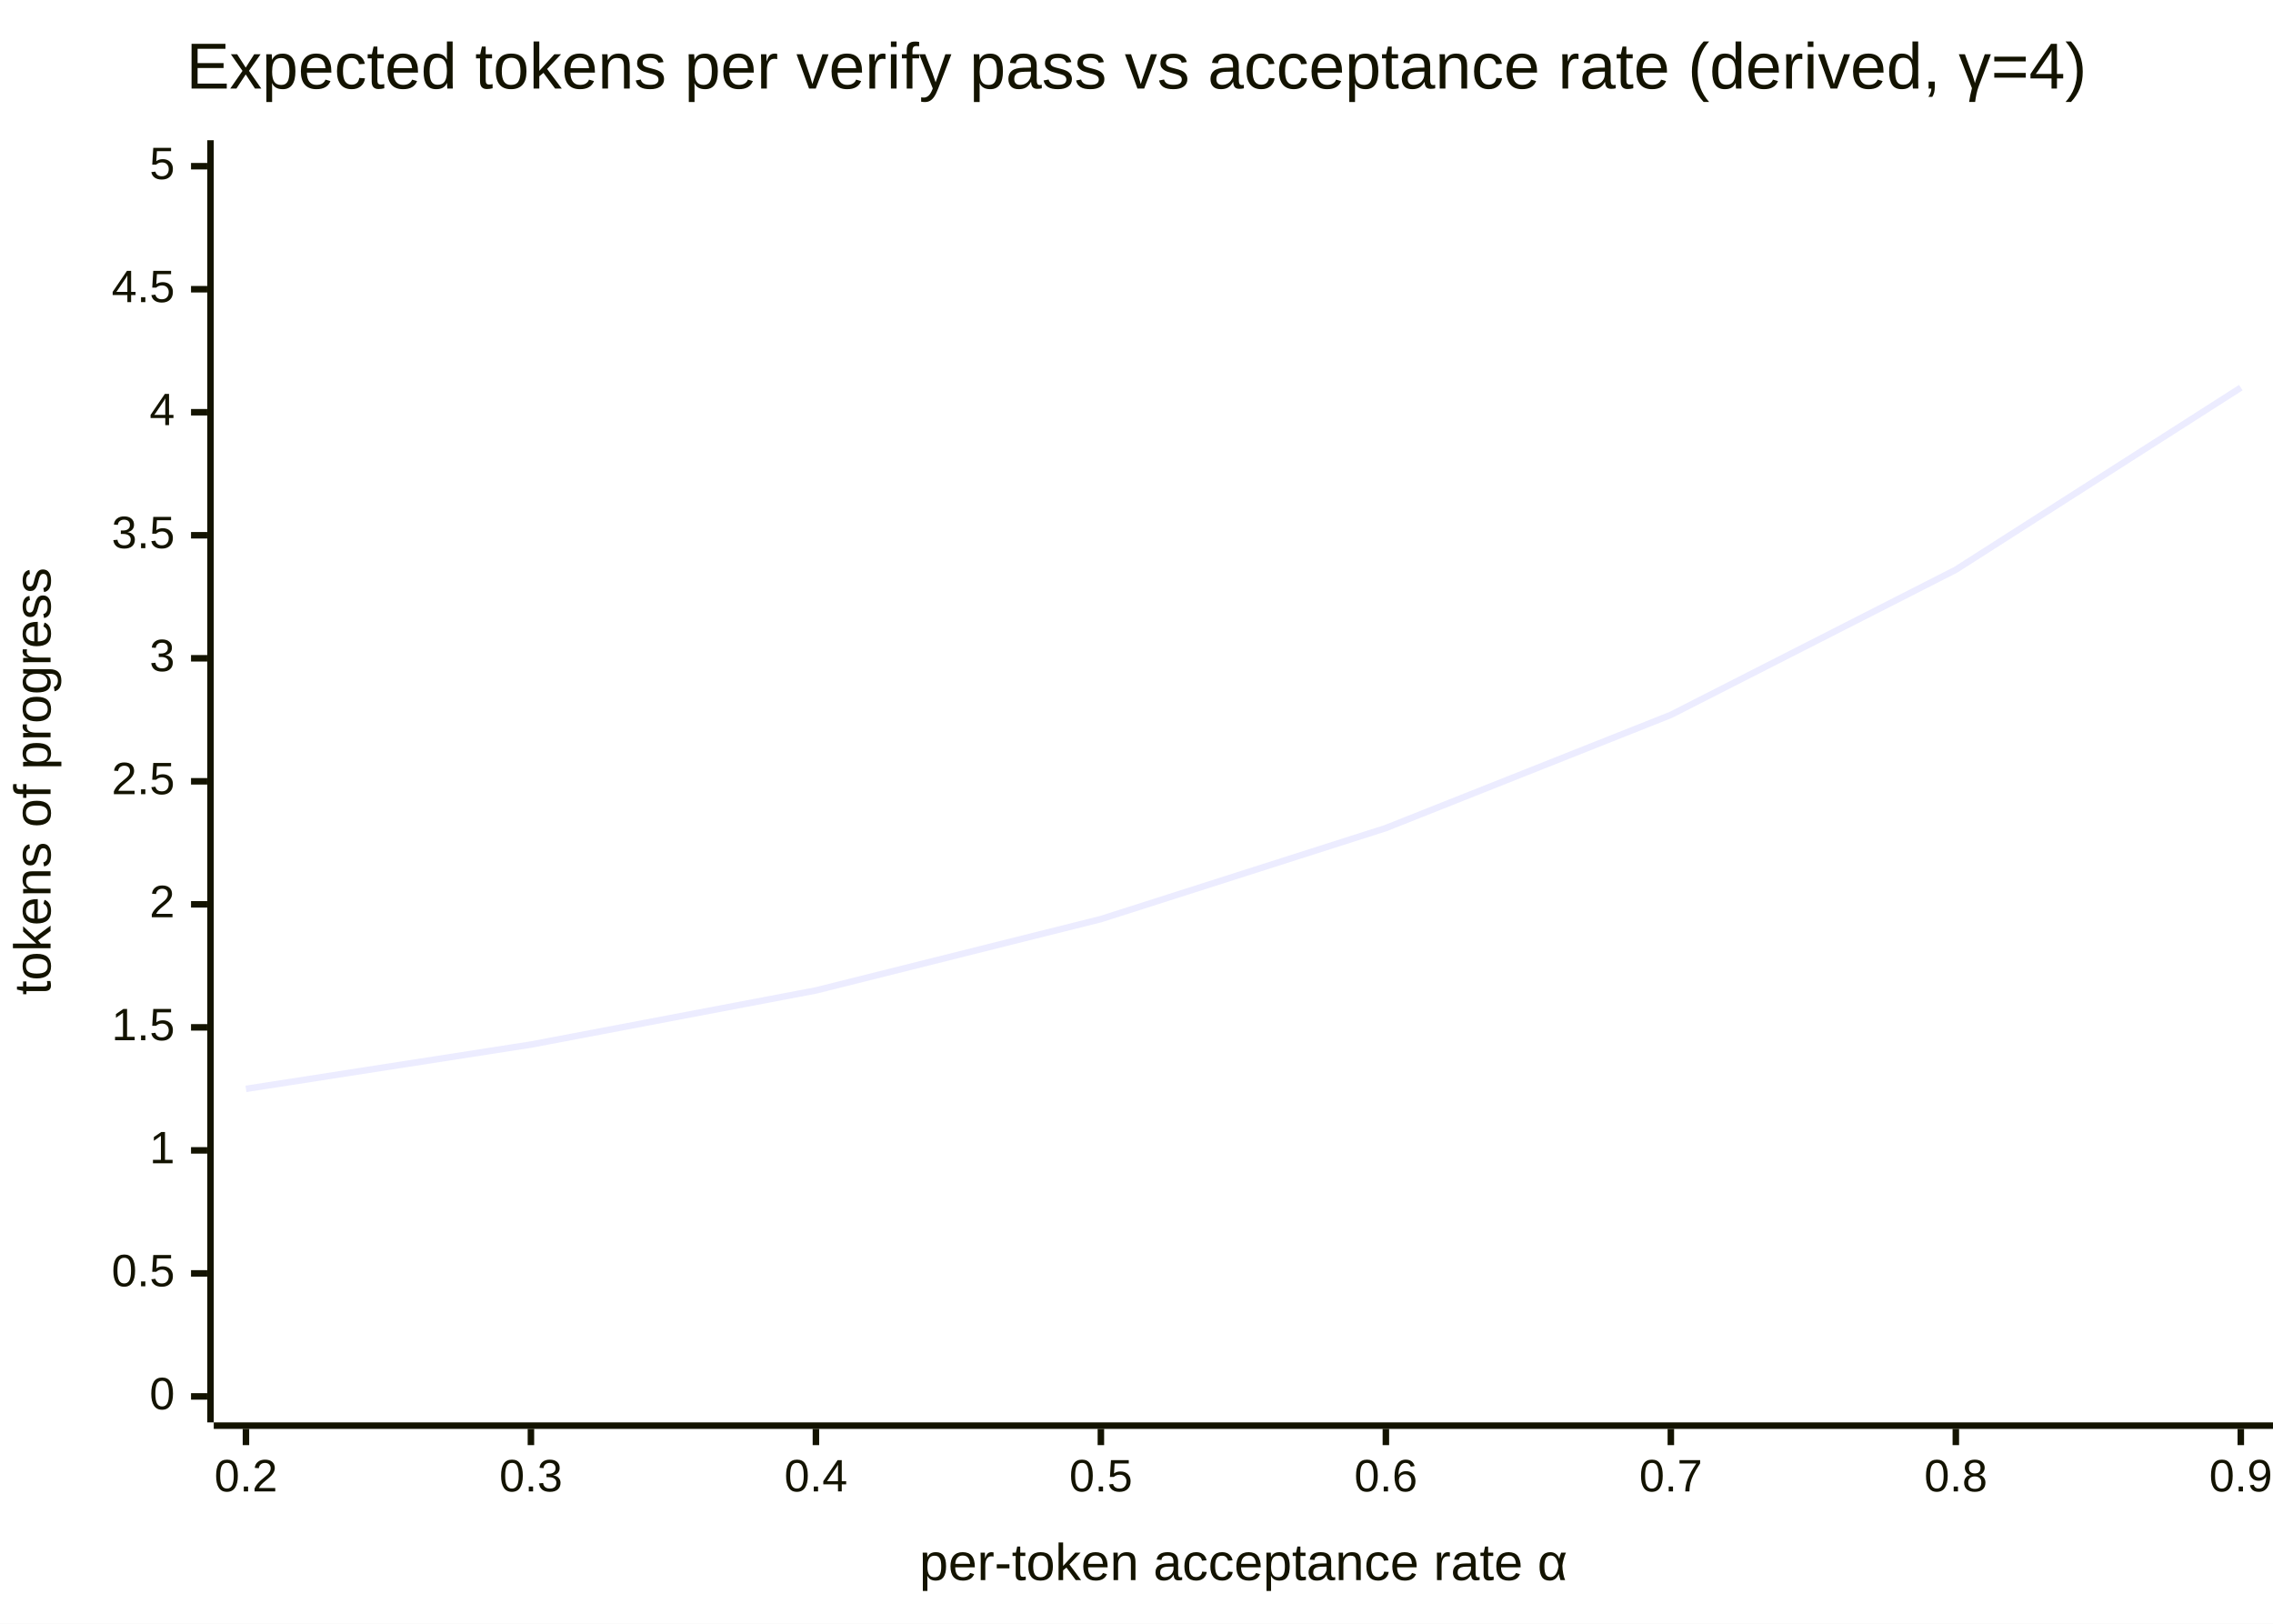
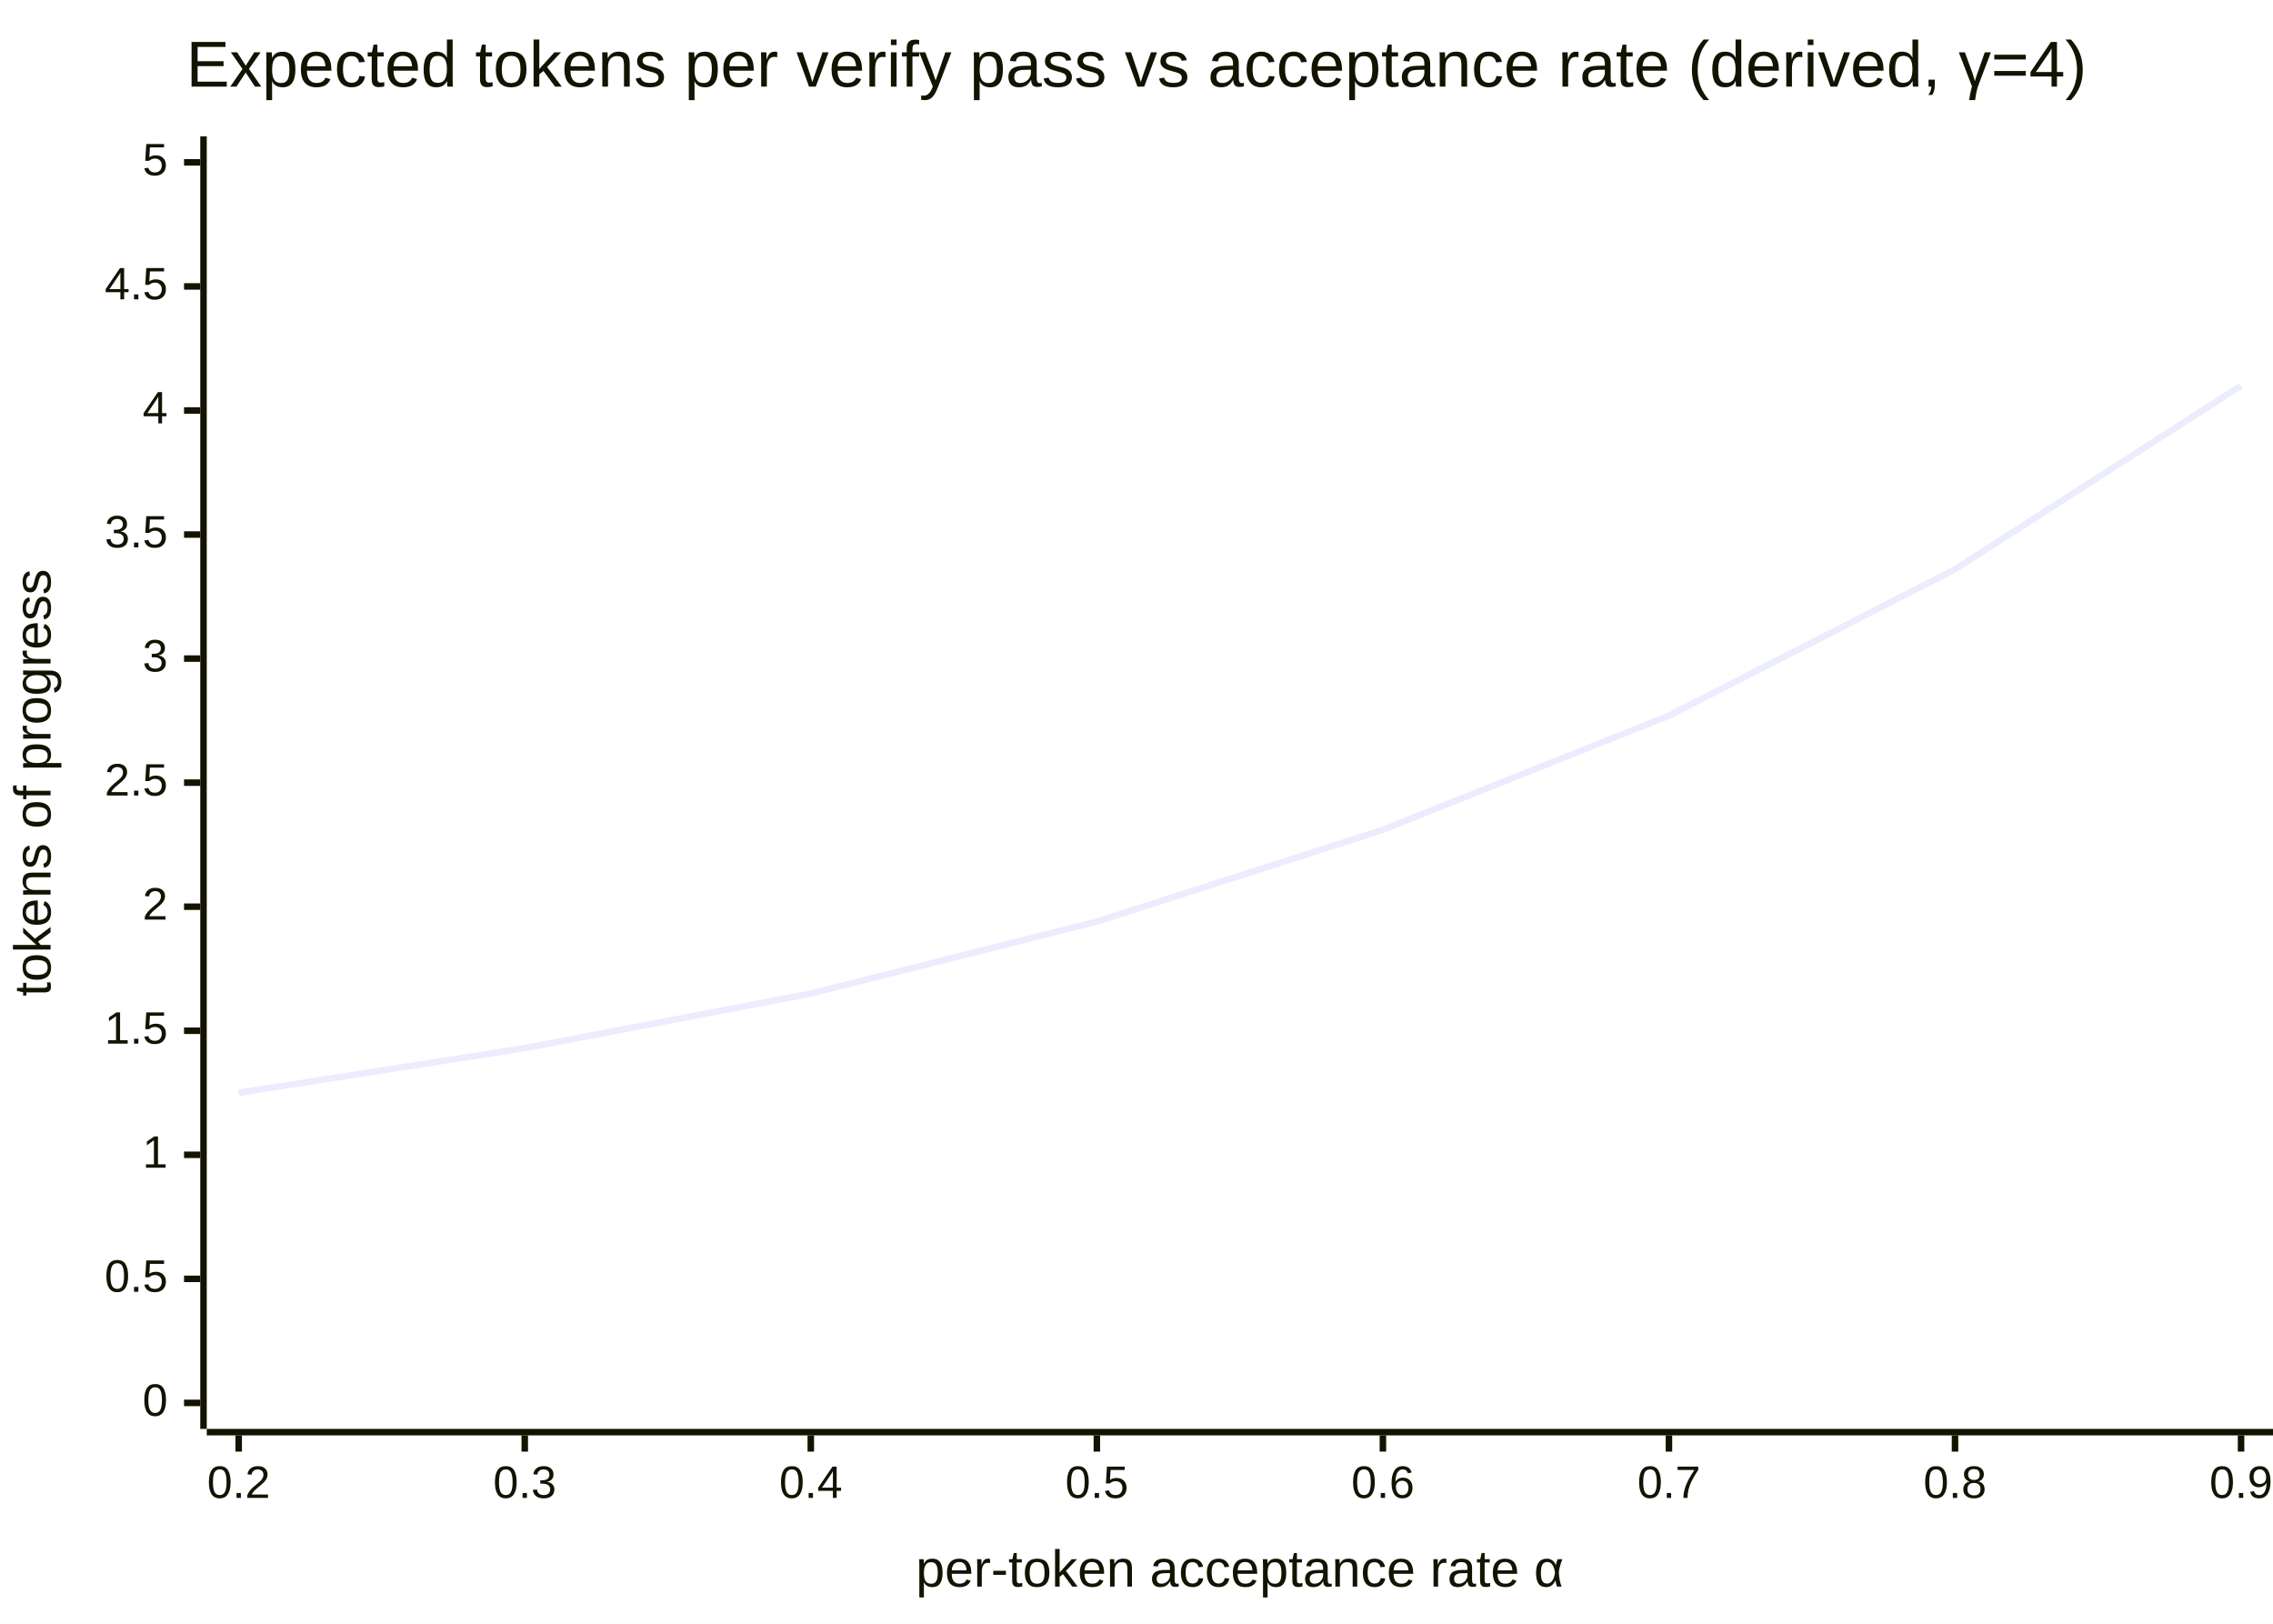
<svg xmlns="http://www.w3.org/2000/svg" id="my-svg" width="100%" style="max-width: 700px; background-color: transparent;" viewBox="0 0 700 500" role="graphics-document document" aria-roledescription="xychart">
  <style>#my-svg{font-family:"trebuchet ms",verdana,arial,sans-serif;font-size:16px;fill:#333;}@keyframes edge-animation-frame{from{stroke-dashoffset:0;}}@keyframes dash{to{stroke-dashoffset:0;}}#my-svg .edge-animation-slow{stroke-dasharray:9,5!important;stroke-dashoffset:900;animation:dash 50s linear infinite;stroke-linecap:round;}#my-svg .edge-animation-fast{stroke-dasharray:9,5!important;stroke-dashoffset:900;animation:dash 20s linear infinite;stroke-linecap:round;}#my-svg .error-icon{fill:#552222;}#my-svg .error-text{fill:#552222;stroke:#552222;}#my-svg .edge-thickness-normal{stroke-width:1px;}#my-svg .edge-thickness-thick{stroke-width:3.5px;}#my-svg .edge-pattern-solid{stroke-dasharray:0;}#my-svg .edge-thickness-invisible{stroke-width:0;fill:none;}#my-svg .edge-pattern-dashed{stroke-dasharray:3;}#my-svg .edge-pattern-dotted{stroke-dasharray:2;}#my-svg .marker{fill:#333333;stroke:#333333;}#my-svg .marker.cross{stroke:#333333;}#my-svg svg{font-family:"trebuchet ms",verdana,arial,sans-serif;font-size:16px;}#my-svg p{margin:0;}#my-svg .node .neo-node{stroke:#9370DB;}#my-svg [data-look="neo"].node rect,#my-svg [data-look="neo"].cluster rect,#my-svg [data-look="neo"].node polygon{stroke:#9370DB;filter:drop-shadow(1px 2px 2px rgba(185, 185, 185, 1));}#my-svg [data-look="neo"].swimlane.cluster rect{filter:none;}#my-svg [data-look="neo"].node path{stroke:#9370DB;stroke-width:1px;}#my-svg [data-look="neo"].node .outer-path{filter:drop-shadow(1px 2px 2px rgba(185, 185, 185, 1));}#my-svg [data-look="neo"].node .neo-line path{stroke:#9370DB;filter:none;}#my-svg [data-look="neo"].node circle{stroke:#9370DB;filter:drop-shadow(1px 2px 2px rgba(185, 185, 185, 1));}#my-svg [data-look="neo"].node circle .state-start{fill:#000000;}#my-svg [data-look="neo"].icon-shape .icon{fill:#9370DB;filter:drop-shadow(1px 2px 2px rgba(185, 185, 185, 1));}#my-svg [data-look="neo"].icon-shape .icon-neo path{stroke:#9370DB;filter:drop-shadow(1px 2px 2px rgba(185, 185, 185, 1));}#my-svg :root{--mermaid-font-family:"trebuchet ms",verdana,arial,sans-serif;}</style>
  <g />
  <g class="main">
    <rect width="700" height="500" class="background" fill="white" />
    <g class="chart-title">
-       <text x="0" y="0" fill="#131300" font-size="20" dominant-baseline="middle" text-anchor="middle" transform="translate(350, 21.58984) rotate(0)">Expected tokens per verify pass vs acceptance rate (derived, γ=4)</text>
+       <text x="0" y="0" fill="#131300" font-size="20" dominant-baseline="middle" text-anchor="middle" transform="translate(350, 21) rotate(0)">Expected tokens per verify pass vs acceptance rate (derived, γ=4)</text>
    </g>
    <g class="plot">
      <g class="line-plot-0">
-         <path d="M75.742,335.295L163.506,321.657L251.269,304.989L339.032,283.018L426.796,254.985L514.559,220.134L602.323,175.433L690.086,119.367" fill="none" stroke="#ECECFF" stroke-width="2" />
+         <path d="M73.514,336.5L161.606,322.748L249.699,305.94L337.792,283.784L425.884,255.516L513.977,220.372L602.069,175.296L690.162,118.76" fill="none" stroke="#ECECFF" stroke-width="2" />
      </g>
    </g>
    <g class="bottom-axis">
      <g class="axis-line">
-         <path d="M 65.828,439 L 700,439" fill="none" stroke="#131300" stroke-width="2" />
+         <path d="M 63.676,441 L 700,441" fill="none" stroke="#131300" stroke-width="2" />
      </g>
      <g class="label">
-         <text x="0" y="0" fill="#131300" font-size="14" dominant-baseline="text-before-edge" text-anchor="middle" transform="translate(75.74219, 450) rotate(0)">0.2</text>
-         <text x="0" y="0" fill="#131300" font-size="14" dominant-baseline="text-before-edge" text-anchor="middle" transform="translate(163.5056, 450) rotate(0)">0.3</text>
-         <text x="0" y="0" fill="#131300" font-size="14" dominant-baseline="text-before-edge" text-anchor="middle" transform="translate(251.269, 450) rotate(0)">0.4</text>
-         <text x="0" y="0" fill="#131300" font-size="14" dominant-baseline="text-before-edge" text-anchor="middle" transform="translate(339.0324, 450) rotate(0)">0.5</text>
-         <text x="0" y="0" fill="#131300" font-size="14" dominant-baseline="text-before-edge" text-anchor="middle" transform="translate(426.7958, 450) rotate(0)">0.6</text>
-         <text x="0" y="0" fill="#131300" font-size="14" dominant-baseline="text-before-edge" text-anchor="middle" transform="translate(514.5592, 450) rotate(0)">0.7</text>
-         <text x="0" y="0" fill="#131300" font-size="14" dominant-baseline="text-before-edge" text-anchor="middle" transform="translate(602.3225, 450) rotate(0)">0.8</text>
-         <text x="0" y="0" fill="#131300" font-size="14" dominant-baseline="text-before-edge" text-anchor="middle" transform="translate(690.0859, 450) rotate(0)">0.9</text>
+         <text x="0" y="0" fill="#131300" font-size="14" dominant-baseline="text-before-edge" text-anchor="middle" transform="translate(73.51367, 452) rotate(0)">0.2</text>
+         <text x="0" y="0" fill="#131300" font-size="14" dominant-baseline="text-before-edge" text-anchor="middle" transform="translate(161.6063, 452) rotate(0)">0.3</text>
+         <text x="0" y="0" fill="#131300" font-size="14" dominant-baseline="text-before-edge" text-anchor="middle" transform="translate(249.6989, 452) rotate(0)">0.4</text>
+         <text x="0" y="0" fill="#131300" font-size="14" dominant-baseline="text-before-edge" text-anchor="middle" transform="translate(337.7916, 452) rotate(0)">0.5</text>
+         <text x="0" y="0" fill="#131300" font-size="14" dominant-baseline="text-before-edge" text-anchor="middle" transform="translate(425.8842, 452) rotate(0)">0.6</text>
+         <text x="0" y="0" fill="#131300" font-size="14" dominant-baseline="text-before-edge" text-anchor="middle" transform="translate(513.9768, 452) rotate(0)">0.7</text>
+         <text x="0" y="0" fill="#131300" font-size="14" dominant-baseline="text-before-edge" text-anchor="middle" transform="translate(602.0695, 452) rotate(0)">0.8</text>
+         <text x="0" y="0" fill="#131300" font-size="14" dominant-baseline="text-before-edge" text-anchor="middle" transform="translate(690.1621, 452) rotate(0)">0.9</text>
      </g>
      <g class="ticks">
-         <path d="M 75.742,440 L 75.742,445" fill="none" stroke="#131300" stroke-width="2" />
-         <path d="M 163.506,440 L 163.506,445" fill="none" stroke="#131300" stroke-width="2" />
-         <path d="M 251.269,440 L 251.269,445" fill="none" stroke="#131300" stroke-width="2" />
-         <path d="M 339.032,440 L 339.032,445" fill="none" stroke="#131300" stroke-width="2" />
-         <path d="M 426.796,440 L 426.796,445" fill="none" stroke="#131300" stroke-width="2" />
-         <path d="M 514.559,440 L 514.559,445" fill="none" stroke="#131300" stroke-width="2" />
-         <path d="M 602.323,440 L 602.323,445" fill="none" stroke="#131300" stroke-width="2" />
-         <path d="M 690.086,440 L 690.086,445" fill="none" stroke="#131300" stroke-width="2" />
+         <path d="M 73.514,442 L 73.514,447" fill="none" stroke="#131300" stroke-width="2" />
+         <path d="M 161.606,442 L 161.606,447" fill="none" stroke="#131300" stroke-width="2" />
+         <path d="M 249.699,442 L 249.699,447" fill="none" stroke="#131300" stroke-width="2" />
+         <path d="M 337.792,442 L 337.792,447" fill="none" stroke="#131300" stroke-width="2" />
+         <path d="M 425.884,442 L 425.884,447" fill="none" stroke="#131300" stroke-width="2" />
+         <path d="M 513.977,442 L 513.977,447" fill="none" stroke="#131300" stroke-width="2" />
+         <path d="M 602.069,442 L 602.069,447" fill="none" stroke="#131300" stroke-width="2" />
+         <path d="M 690.162,442 L 690.162,447" fill="none" stroke="#131300" stroke-width="2" />
      </g>
      <g class="title">
-         <text x="0" y="0" fill="#131300" font-size="16" dominant-baseline="text-before-edge" text-anchor="middle" transform="translate(382.9141, 476) rotate(0)">per-token acceptance rate α</text>
+         <text x="0" y="0" fill="#131300" font-size="16" dominant-baseline="text-before-edge" text-anchor="middle" transform="translate(381.8379, 478) rotate(0)">per-token acceptance rate α</text>
      </g>
    </g>
    <g class="left-axis">
      <g class="axisl-line">
-         <path d="M 64.828,43.18 L 64.828,438" fill="none" stroke="#131300" stroke-width="2" />
+         <path d="M 62.676,42 L 62.676,440" fill="none" stroke="#131300" stroke-width="2" />
      </g>
      <g class="label">
-         <text x="0" y="0" fill="#131300" font-size="14" dominant-baseline="middle" text-anchor="end" transform="translate(53.82813, 51.17969) rotate(0)">5</text>
-         <text x="0" y="0" fill="#131300" font-size="14" dominant-baseline="middle" text-anchor="end" transform="translate(53.82813, 89.06172) rotate(0)">4.5</text>
-         <text x="0" y="0" fill="#131300" font-size="14" dominant-baseline="middle" text-anchor="end" transform="translate(53.82813, 126.9437) rotate(0)">4</text>
-         <text x="0" y="0" fill="#131300" font-size="14" dominant-baseline="middle" text-anchor="end" transform="translate(53.82813, 164.8258) rotate(0)">3.5</text>
-         <text x="0" y="0" fill="#131300" font-size="14" dominant-baseline="middle" text-anchor="end" transform="translate(53.82813, 202.7078) rotate(0)">3</text>
-         <text x="0" y="0" fill="#131300" font-size="14" dominant-baseline="middle" text-anchor="end" transform="translate(53.82813, 240.5898) rotate(0)">2.5</text>
-         <text x="0" y="0" fill="#131300" font-size="14" dominant-baseline="middle" text-anchor="end" transform="translate(53.82813, 278.4719) rotate(0)">2</text>
-         <text x="0" y="0" fill="#131300" font-size="14" dominant-baseline="middle" text-anchor="end" transform="translate(53.82813, 316.3539) rotate(0)">1.5</text>
-         <text x="0" y="0" fill="#131300" font-size="14" dominant-baseline="middle" text-anchor="end" transform="translate(53.82813, 354.2359) rotate(0)">1</text>
-         <text x="0" y="0" fill="#131300" font-size="14" dominant-baseline="middle" text-anchor="end" transform="translate(53.82813, 392.118) rotate(0)">0.5</text>
-         <text x="0" y="0" fill="#131300" font-size="14" dominant-baseline="middle" text-anchor="end" transform="translate(53.82813, 430) rotate(0)">0</text>
+         <text x="0" y="0" fill="#131300" font-size="14" dominant-baseline="middle" text-anchor="end" transform="translate(51.67578, 50) rotate(0)">5</text>
+         <text x="0" y="0" fill="#131300" font-size="14" dominant-baseline="middle" text-anchor="end" transform="translate(51.67578, 88.2) rotate(0)">4.5</text>
+         <text x="0" y="0" fill="#131300" font-size="14" dominant-baseline="middle" text-anchor="end" transform="translate(51.67578, 126.4) rotate(0)">4</text>
+         <text x="0" y="0" fill="#131300" font-size="14" dominant-baseline="middle" text-anchor="end" transform="translate(51.67578, 164.6) rotate(0)">3.5</text>
+         <text x="0" y="0" fill="#131300" font-size="14" dominant-baseline="middle" text-anchor="end" transform="translate(51.67578, 202.8) rotate(0)">3</text>
+         <text x="0" y="0" fill="#131300" font-size="14" dominant-baseline="middle" text-anchor="end" transform="translate(51.67578, 241) rotate(0)">2.5</text>
+         <text x="0" y="0" fill="#131300" font-size="14" dominant-baseline="middle" text-anchor="end" transform="translate(51.67578, 279.2) rotate(0)">2</text>
+         <text x="0" y="0" fill="#131300" font-size="14" dominant-baseline="middle" text-anchor="end" transform="translate(51.67578, 317.4) rotate(0)">1.5</text>
+         <text x="0" y="0" fill="#131300" font-size="14" dominant-baseline="middle" text-anchor="end" transform="translate(51.67578, 355.6) rotate(0)">1</text>
+         <text x="0" y="0" fill="#131300" font-size="14" dominant-baseline="middle" text-anchor="end" transform="translate(51.67578, 393.8) rotate(0)">0.5</text>
+         <text x="0" y="0" fill="#131300" font-size="14" dominant-baseline="middle" text-anchor="end" transform="translate(51.67578, 432) rotate(0)">0</text>
      </g>
      <g class="ticks">
-         <path d="M 63.828,51.18 L 58.828,51.18" fill="none" stroke="#131300" stroke-width="2" />
-         <path d="M 63.828,89.062 L 58.828,89.062" fill="none" stroke="#131300" stroke-width="2" />
-         <path d="M 63.828,126.944 L 58.828,126.944" fill="none" stroke="#131300" stroke-width="2" />
-         <path d="M 63.828,164.826 L 58.828,164.826" fill="none" stroke="#131300" stroke-width="2" />
-         <path d="M 63.828,202.708 L 58.828,202.708" fill="none" stroke="#131300" stroke-width="2" />
-         <path d="M 63.828,240.59 L 58.828,240.59" fill="none" stroke="#131300" stroke-width="2" />
-         <path d="M 63.828,278.472 L 58.828,278.472" fill="none" stroke="#131300" stroke-width="2" />
-         <path d="M 63.828,316.354 L 58.828,316.354" fill="none" stroke="#131300" stroke-width="2" />
-         <path d="M 63.828,354.236 L 58.828,354.236" fill="none" stroke="#131300" stroke-width="2" />
-         <path d="M 63.828,392.118 L 58.828,392.118" fill="none" stroke="#131300" stroke-width="2" />
-         <path d="M 63.828,430 L 58.828,430" fill="none" stroke="#131300" stroke-width="2" />
+         <path d="M 61.676,50 L 56.676,50" fill="none" stroke="#131300" stroke-width="2" />
+         <path d="M 61.676,88.2 L 56.676,88.2" fill="none" stroke="#131300" stroke-width="2" />
+         <path d="M 61.676,126.4 L 56.676,126.4" fill="none" stroke="#131300" stroke-width="2" />
+         <path d="M 61.676,164.6 L 56.676,164.6" fill="none" stroke="#131300" stroke-width="2" />
+         <path d="M 61.676,202.8 L 56.676,202.8" fill="none" stroke="#131300" stroke-width="2" />
+         <path d="M 61.676,241 L 56.676,241" fill="none" stroke="#131300" stroke-width="2" />
+         <path d="M 61.676,279.2 L 56.676,279.2" fill="none" stroke="#131300" stroke-width="2" />
+         <path d="M 61.676,317.4 L 56.676,317.4" fill="none" stroke="#131300" stroke-width="2" />
+         <path d="M 61.676,355.6 L 56.676,355.6" fill="none" stroke="#131300" stroke-width="2" />
+         <path d="M 61.676,393.8 L 56.676,393.8" fill="none" stroke="#131300" stroke-width="2" />
+         <path d="M 61.676,432 L 56.676,432" fill="none" stroke="#131300" stroke-width="2" />
      </g>
      <g class="title">
-         <text x="0" y="0" fill="#131300" font-size="16" dominant-baseline="text-before-edge" text-anchor="middle" transform="translate(5, 240.5898) rotate(270)">tokens of progress</text>
+         <text x="0" y="0" fill="#131300" font-size="16" dominant-baseline="text-before-edge" text-anchor="middle" transform="translate(5, 241) rotate(270)">tokens of progress</text>
      </g>
    </g>
  </g>
  <g class="mermaid-tmp-group" />
</svg>
